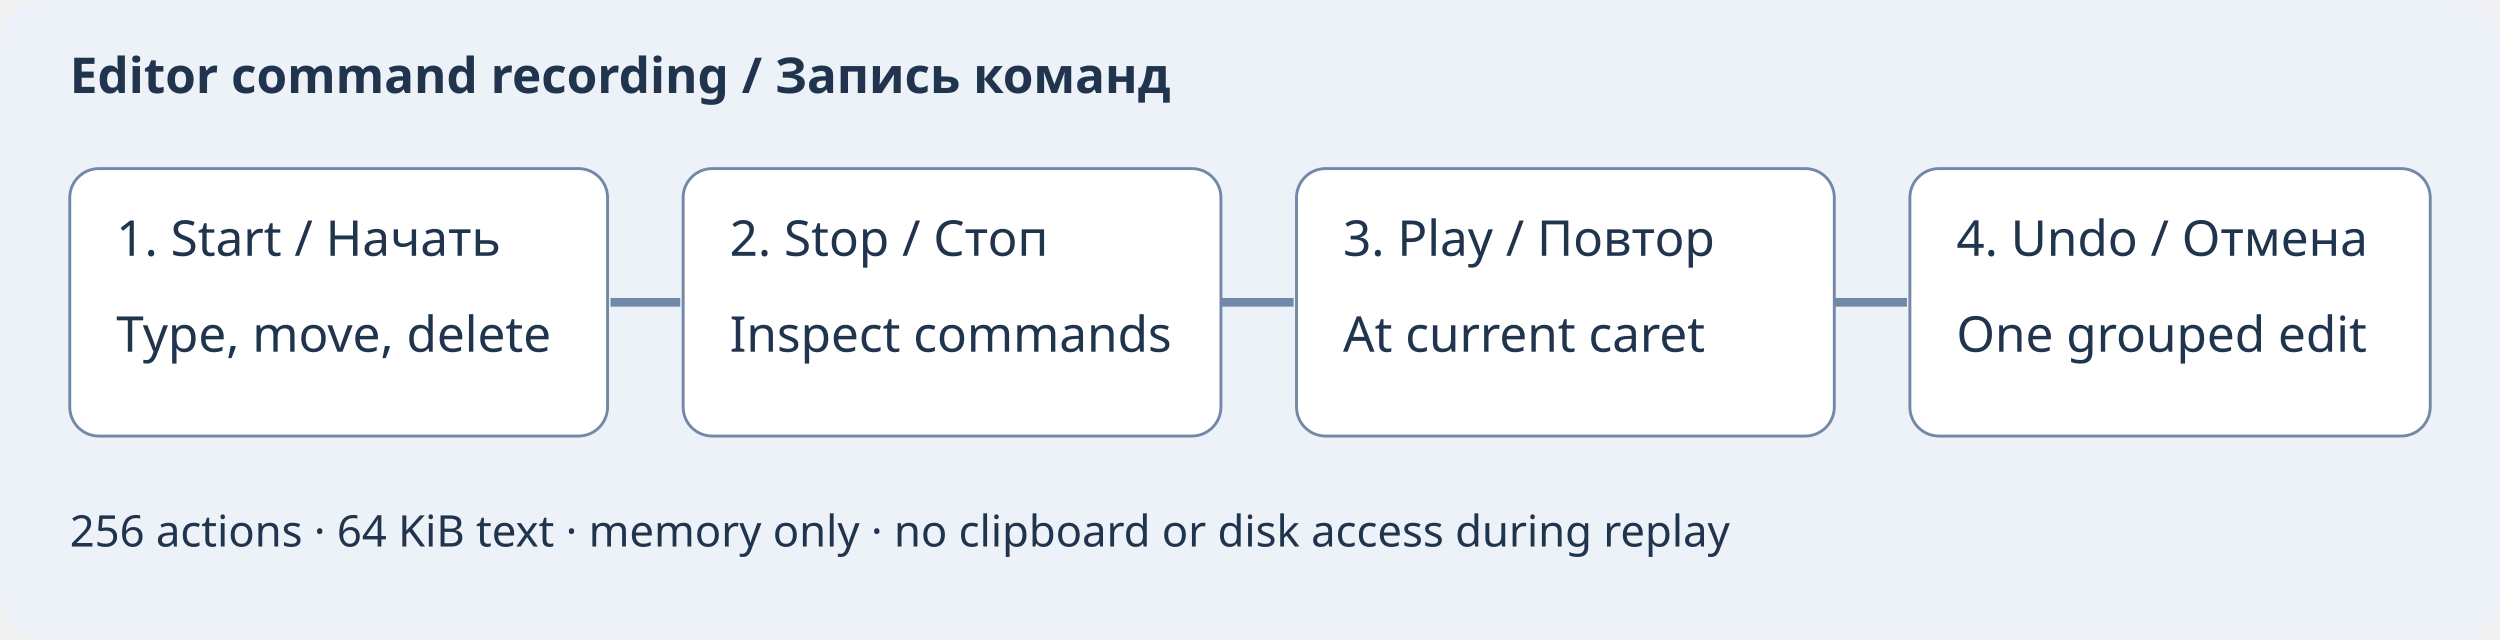
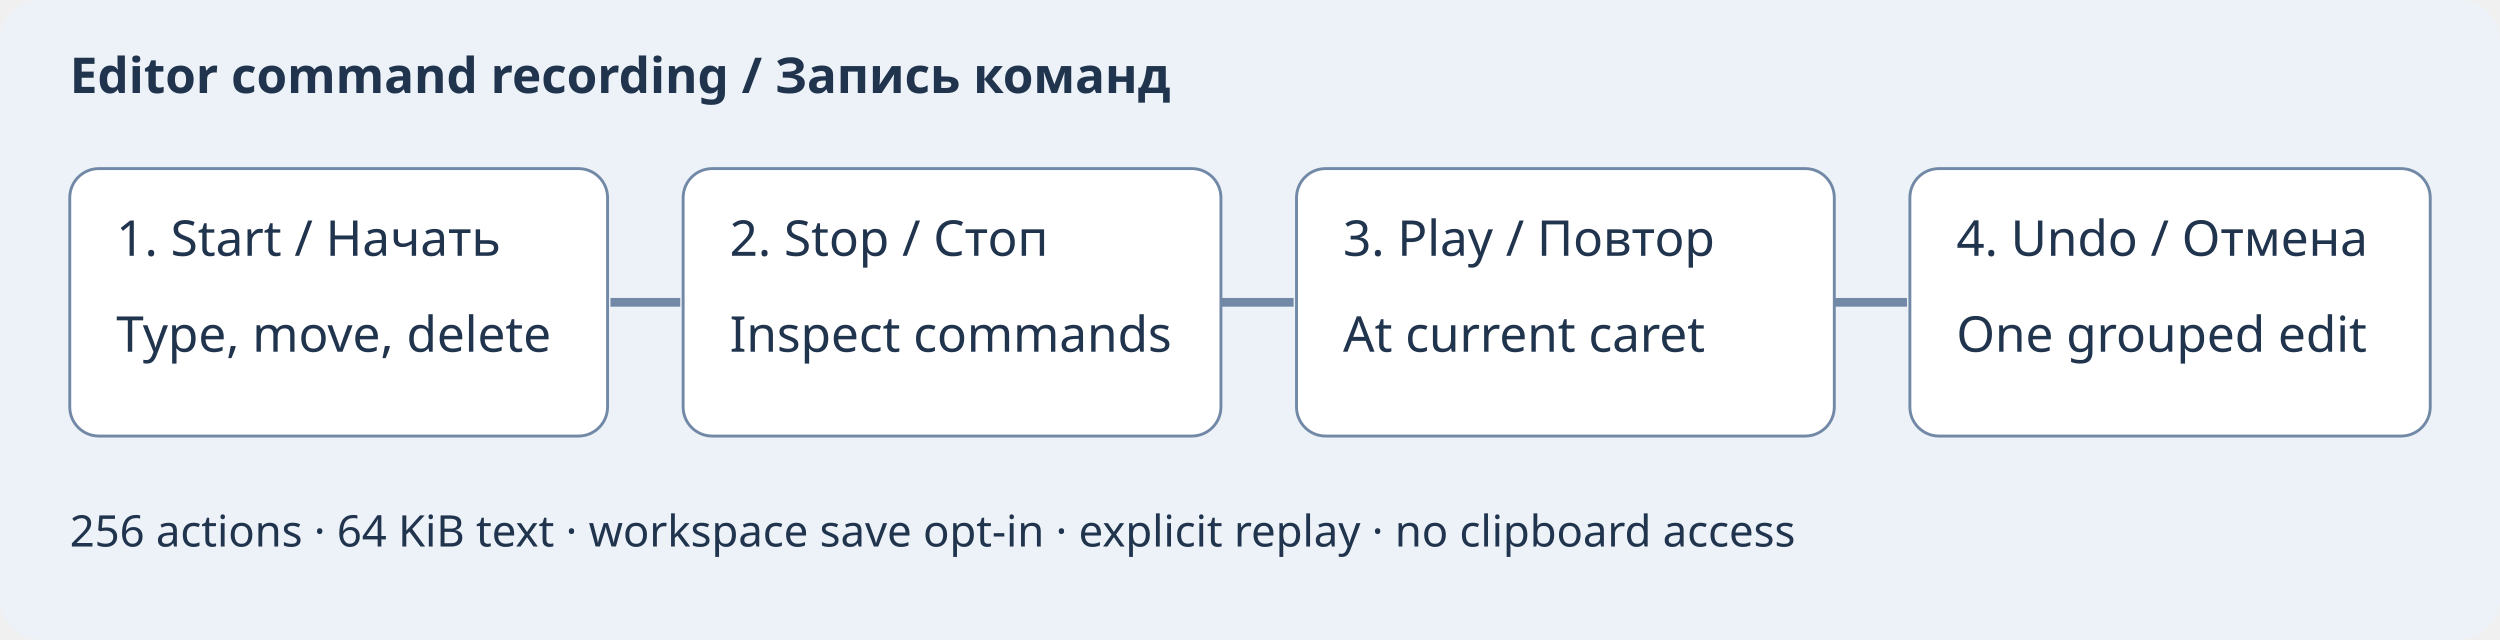
<svg xmlns="http://www.w3.org/2000/svg" width="860" height="220" viewBox="0 0 860 220">
  <rect width="860" height="220" rx="14" fill="#edf2f8" />
  <g font-family="sans-serif" font-size="17" fill="#20344d">
    <text x="24" y="32" font-weight="bold">Editor command recording / Запись команд</text>
    <g fill="#fff" stroke="#7189a6">
      <rect x="24" y="58" width="185" height="92" rx="10" />
      <rect x="235" y="58" width="185" height="92" rx="10" />
      <rect x="446" y="58" width="185" height="92" rx="10" />
      <rect x="657" y="58" width="179" height="92" rx="10" />
    </g>
    <text x="40" y="88">1. Start / Начать</text>
    <text x="40" y="121">Type, move, delete</text>
    <text x="251" y="88">2. Stop / Стоп</text>
    <text x="251" y="121">Inspect commands</text>
    <text x="462" y="88">3. Play / Повтор</text>
    <text x="462" y="121">At current caret</text>
    <text x="673" y="88">4. Undo / Отмена</text>
    <text x="673" y="121">One grouped edit</text>
    <path d="M210 104h24m186 0h25m186 0h25" stroke="#7189a6" stroke-width="3" />
-     <text x="24" y="188" font-size="15">256 actions · 64 KiB text · memory only · no clipboard or disk access during replay</text>
+     <text x="24" y="188" font-size="15">256 actions · 64 KiB text · workspace save opt-in · explicit replay · no clipboard access</text>
  </g>
</svg>
